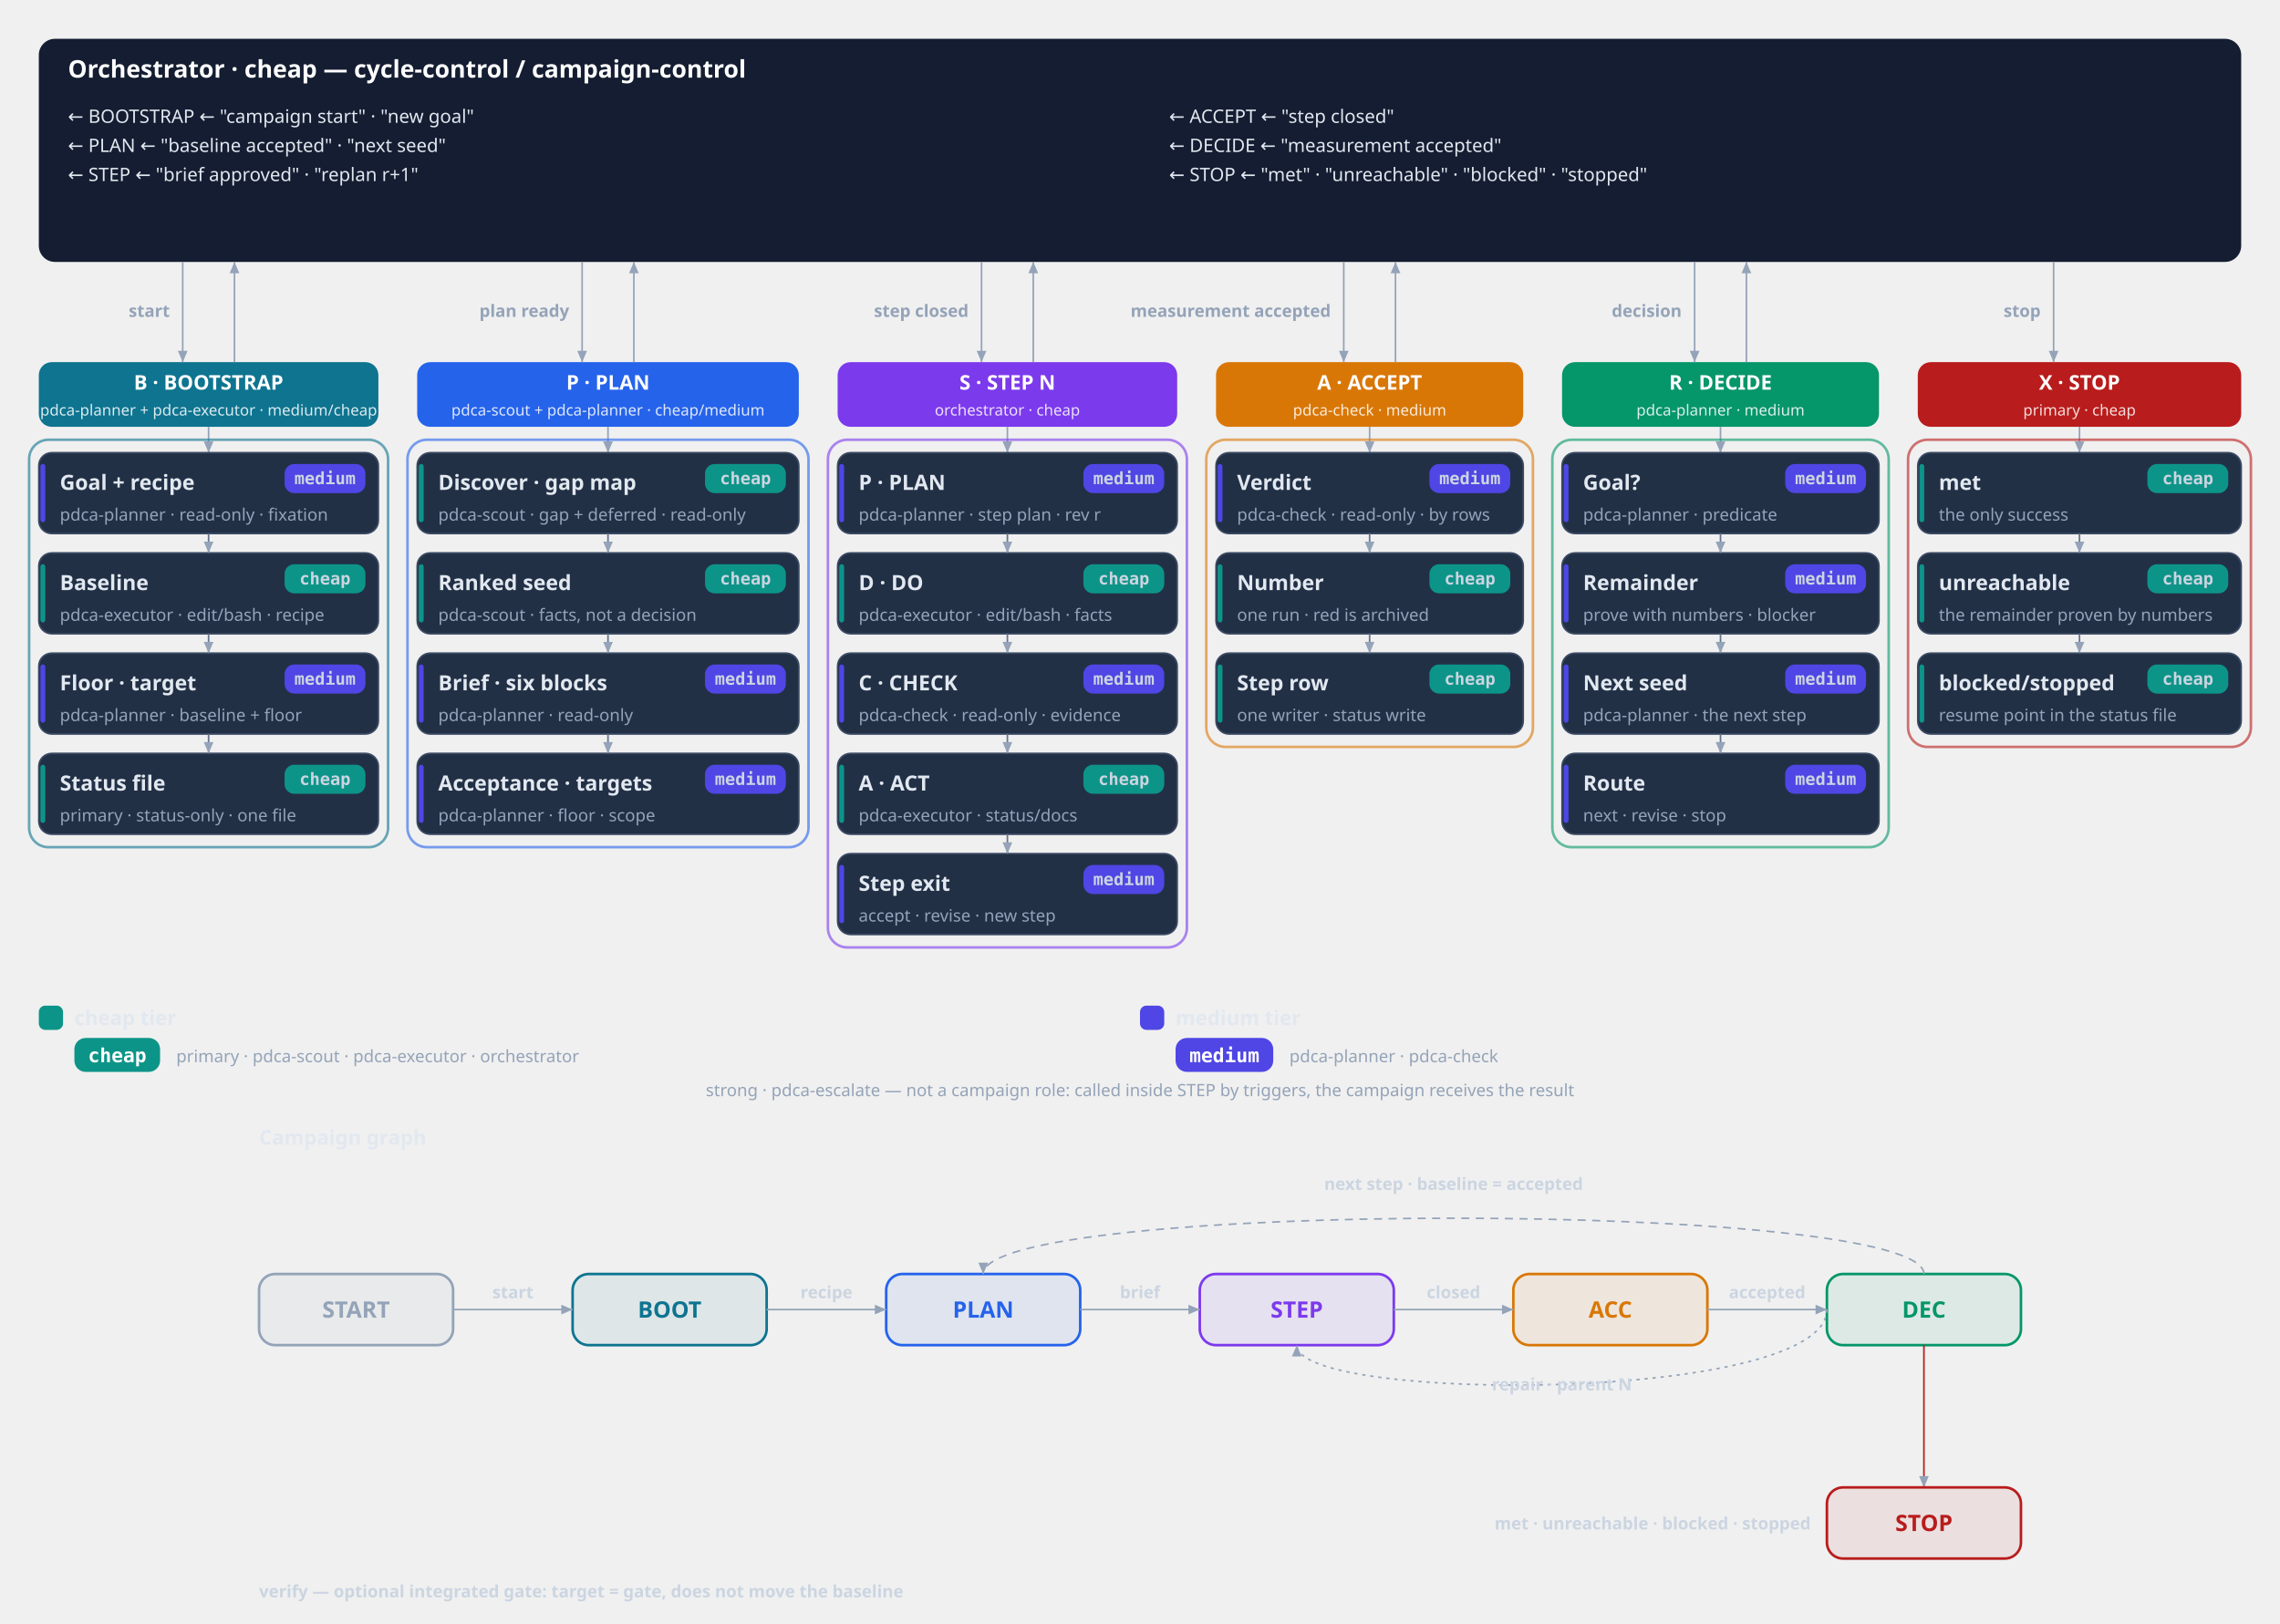
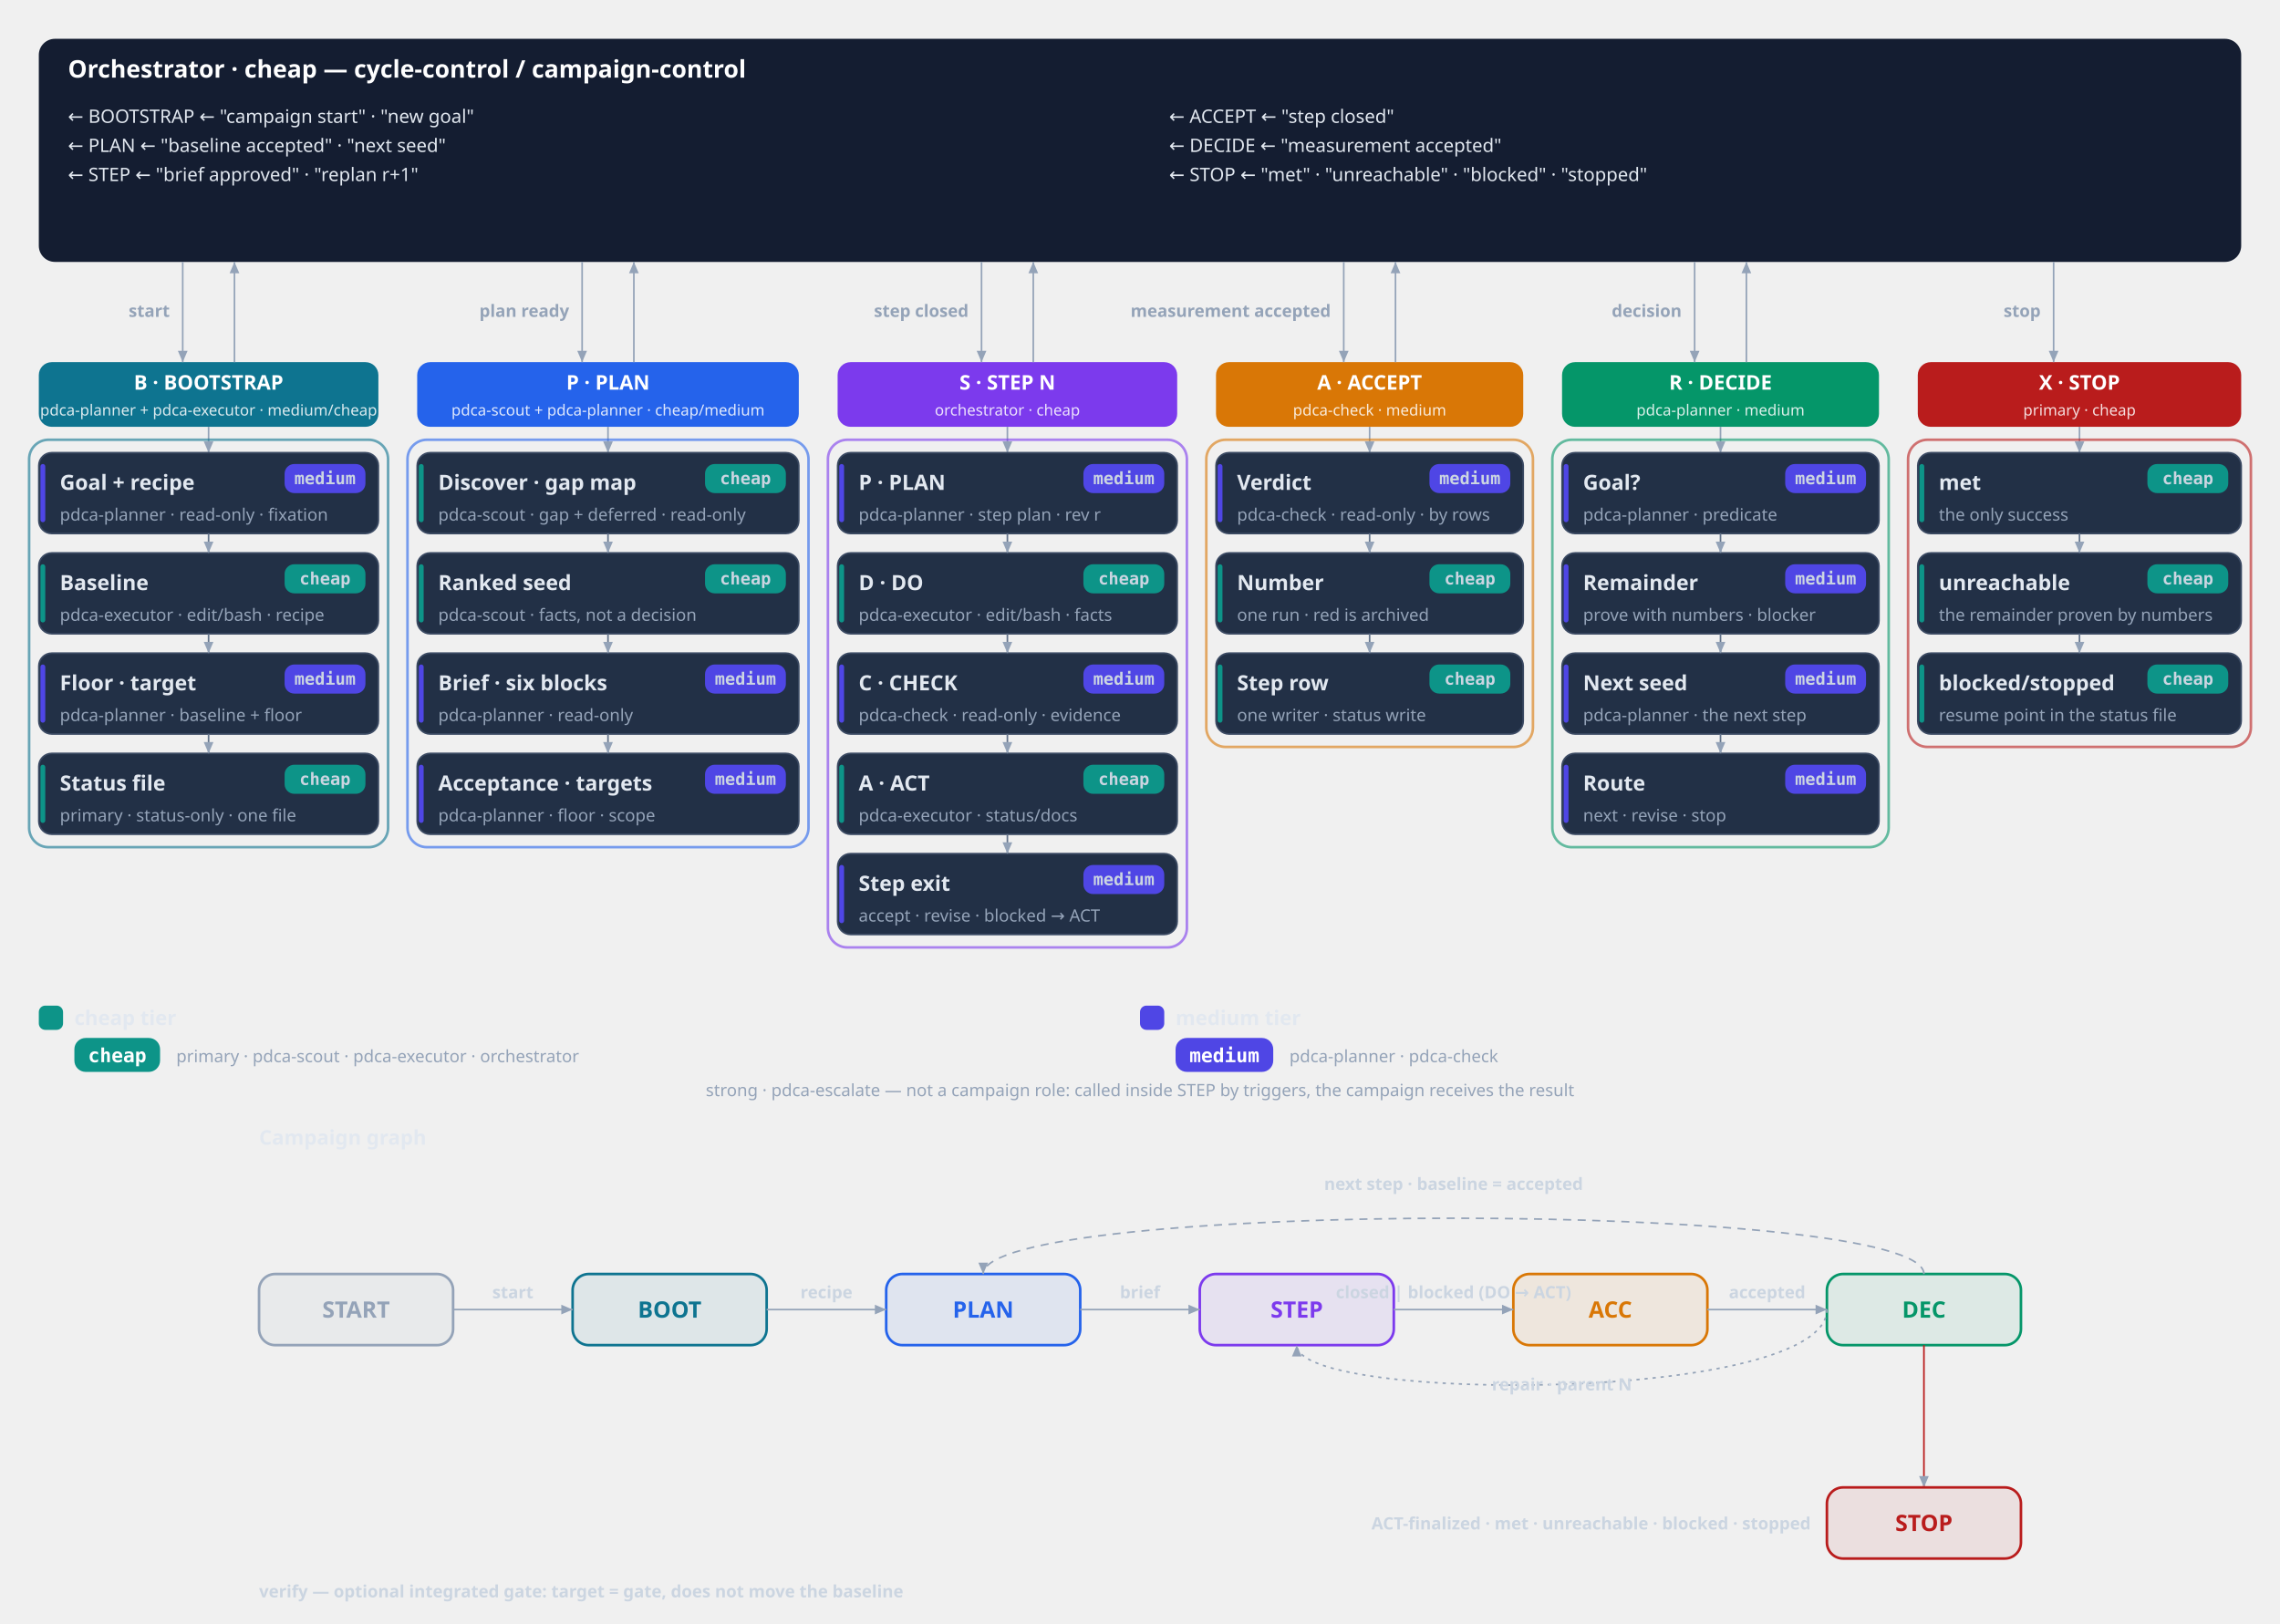
<svg xmlns="http://www.w3.org/2000/svg" viewBox="0 0 1410 1004" width="1410" font-family="Segoe UI, system-ui, sans-serif">
  <defs>
    <marker id="arrow" markerWidth="9" markerHeight="9" refX="7" refY="3" orient="auto">
      <path d="M0,0 L7,3 L0,6 Z" fill="#94a3b8" />
    </marker>
  </defs>
  <style>
.t{font-size:13px;font-weight:600;fill:#e2e8f0}
.s{font-size:10.5px;fill:#94a3b8}
.h{font-size:12.5px;font-weight:700;fill:#ffffff}
.ho{font-size:9.5px;fill:#ffffff;fill-opacity:0.85}
.g{font-size:10.5px;font-weight:600}
.band{fill:#141d31}
.bt{fill:#ffffff;font-size:15px;font-weight:700}
.ol{fill:#e2e8f0;font-size:11.5px}
.lt{font-size:12.5px;font-weight:700;fill:#e2e8f0}
.ls{font-size:10.5px;fill:#94a3b8}
.lm{font-family:ui-monospace,Consolas,Menlo,monospace;font-size:12px;font-weight:700}
.bm{font-family:ui-monospace,Consolas,Menlo,monospace;font-size:10.5px;font-weight:700}
.st{font-size:14px;font-weight:700}
</style>
  <rect x="24" y="24" width="1362" height="138" rx="10" class="band" />
  <text x="42" y="48" class="bt">Orchestrator · cheap — cycle-control / campaign-control</text>
  <text x="42" y="76" class="ol">← BOOTSTRAP ← "campaign start" · "new goal"</text>
  <text x="42" y="94" class="ol">← PLAN ← "baseline accepted" · "next seed"</text>
  <text x="42" y="112" class="ol">← STEP ← "brief approved" · "replan r+1"</text>
  <text x="723.0" y="76" class="ol">← ACCEPT ← "step closed"</text>
  <text x="723.0" y="94" class="ol">← DECIDE ← "measurement accepted"</text>
  <text x="723.0" y="112" class="ol">← STOP ← "met" · "unreachable" · "blocked" · "stopped"</text>
  <rect x="24" y="224" width="210" height="40" rx="8" fill="#0e7490" />
  <text x="129.0" y="241" class="h" text-anchor="middle">B · BOOTSTRAP</text>
  <text x="129.0" y="257" class="ho" text-anchor="middle">pdca-planner + pdca-executor · medium/cheap</text>
  <polyline points="129.0,264 129.0,280" fill="none" stroke="#94a3b8" marker-end="url(#arrow)" />
  <rect x="24" y="280" width="210" height="50" rx="8" fill="#223046" stroke="#3b4a63" stroke-width="1" />
  <rect x="25" y="287" width="3" height="36" rx="1.5" fill="#4f46e5" />
  <rect x="176" y="287" width="50" height="18" rx="6" fill="#4f46e5" />
  <text x="201.0" y="299.5" class="bm" fill="#cbd5e1" text-anchor="middle">medium</text>
  <text x="37" y="303" class="t">Goal + recipe</text>
  <text x="37" y="322" class="s">pdca-planner · read-only · fixation</text>
  <rect x="24" y="342" width="210" height="50" rx="8" fill="#223046" stroke="#3b4a63" stroke-width="1" />
  <rect x="25" y="349" width="3" height="36" rx="1.5" fill="#0d9488" />
  <rect x="176" y="349" width="50" height="18" rx="6" fill="#0d9488" />
  <text x="201.0" y="361.5" class="bm" fill="#cbd5e1" text-anchor="middle">cheap</text>
  <text x="37" y="365" class="t">Baseline</text>
  <text x="37" y="384" class="s">pdca-executor · edit/bash · recipe</text>
  <polyline points="129.0,330 129.0,342" fill="none" stroke="#64748b" marker-end="url(#arrow)" />
  <rect x="24" y="404" width="210" height="50" rx="8" fill="#223046" stroke="#3b4a63" stroke-width="1" />
  <rect x="25" y="411" width="3" height="36" rx="1.5" fill="#4f46e5" />
  <rect x="176" y="411" width="50" height="18" rx="6" fill="#4f46e5" />
  <text x="201.0" y="423.5" class="bm" fill="#cbd5e1" text-anchor="middle">medium</text>
  <text x="37" y="427" class="t">Floor · target</text>
  <text x="37" y="446" class="s">pdca-planner · baseline + floor</text>
  <polyline points="129.0,392 129.0,404" fill="none" stroke="#64748b" marker-end="url(#arrow)" />
  <rect x="24" y="466" width="210" height="50" rx="8" fill="#223046" stroke="#3b4a63" stroke-width="1" />
  <rect x="25" y="473" width="3" height="36" rx="1.5" fill="#0d9488" />
  <rect x="176" y="473" width="50" height="18" rx="6" fill="#0d9488" />
  <text x="201.0" y="485.5" class="bm" fill="#cbd5e1" text-anchor="middle">cheap</text>
  <text x="37" y="489" class="t">Status file</text>
  <text x="37" y="508" class="s">primary · status-only · one file</text>
  <polyline points="129.0,454 129.0,466" fill="none" stroke="#64748b" marker-end="url(#arrow)" />
  <rect x="18" y="272" width="222" height="252" rx="12" fill="none" stroke="#0e7490" stroke-opacity="0.6" stroke-width="1.6" />
  <rect x="258" y="224" width="236" height="40" rx="8" fill="#2563eb" />
  <text x="376.0" y="241" class="h" text-anchor="middle">P · PLAN</text>
  <text x="376.0" y="257" class="ho" text-anchor="middle">pdca-scout + pdca-planner · cheap/medium</text>
  <polyline points="376.0,264 376.0,280" fill="none" stroke="#94a3b8" marker-end="url(#arrow)" />
  <rect x="258" y="280" width="236" height="50" rx="8" fill="#223046" stroke="#3b4a63" stroke-width="1" />
  <rect x="259" y="287" width="3" height="36" rx="1.5" fill="#0d9488" />
  <rect x="436" y="287" width="50" height="18" rx="6" fill="#0d9488" />
  <text x="461.0" y="299.5" class="bm" fill="#cbd5e1" text-anchor="middle">cheap</text>
  <text x="271" y="303" class="t">Discover · gap map</text>
  <text x="271" y="322" class="s">pdca-scout · gap + deferred · read-only</text>
  <rect x="258" y="342" width="236" height="50" rx="8" fill="#223046" stroke="#3b4a63" stroke-width="1" />
  <rect x="259" y="349" width="3" height="36" rx="1.5" fill="#0d9488" />
  <rect x="436" y="349" width="50" height="18" rx="6" fill="#0d9488" />
  <text x="461.0" y="361.5" class="bm" fill="#cbd5e1" text-anchor="middle">cheap</text>
  <text x="271" y="365" class="t">Ranked seed</text>
  <text x="271" y="384" class="s">pdca-scout · facts, not a decision</text>
  <polyline points="376.0,330 376.0,342" fill="none" stroke="#64748b" marker-end="url(#arrow)" />
  <rect x="258" y="404" width="236" height="50" rx="8" fill="#223046" stroke="#3b4a63" stroke-width="1" />
  <rect x="259" y="411" width="3" height="36" rx="1.5" fill="#4f46e5" />
  <rect x="436" y="411" width="50" height="18" rx="6" fill="#4f46e5" />
  <text x="461.0" y="423.5" class="bm" fill="#cbd5e1" text-anchor="middle">medium</text>
  <text x="271" y="427" class="t">Brief · six blocks</text>
  <text x="271" y="446" class="s">pdca-planner · read-only</text>
  <polyline points="376.0,392 376.0,404" fill="none" stroke="#64748b" marker-end="url(#arrow)" />
  <rect x="258" y="466" width="236" height="50" rx="8" fill="#223046" stroke="#3b4a63" stroke-width="1" />
  <rect x="259" y="473" width="3" height="36" rx="1.5" fill="#4f46e5" />
  <rect x="436" y="473" width="50" height="18" rx="6" fill="#4f46e5" />
  <text x="461.0" y="485.5" class="bm" fill="#cbd5e1" text-anchor="middle">medium</text>
  <text x="271" y="489" class="t">Acceptance · targets</text>
  <text x="271" y="508" class="s">pdca-planner · floor · scope</text>
  <polyline points="376.0,454 376.0,466" fill="none" stroke="#64748b" marker-end="url(#arrow)" />
  <rect x="252" y="272" width="248" height="252" rx="12" fill="none" stroke="#2563eb" stroke-opacity="0.6" stroke-width="1.6" />
  <rect x="518" y="224" width="210" height="40" rx="8" fill="#7c3aed" />
  <text x="623.0" y="241" class="h" text-anchor="middle">S · STEP N</text>
  <text x="623.0" y="257" class="ho" text-anchor="middle">orchestrator · cheap</text>
  <polyline points="623.0,264 623.0,280" fill="none" stroke="#94a3b8" marker-end="url(#arrow)" />
  <rect x="518" y="280" width="210" height="50" rx="8" fill="#223046" stroke="#3b4a63" stroke-width="1" />
  <rect x="519" y="287" width="3" height="36" rx="1.5" fill="#4f46e5" />
  <rect x="670" y="287" width="50" height="18" rx="6" fill="#4f46e5" />
  <text x="695.0" y="299.5" class="bm" fill="#cbd5e1" text-anchor="middle">medium</text>
  <text x="531" y="303" class="t">P · PLAN</text>
  <text x="531" y="322" class="s">pdca-planner · step plan · rev r</text>
  <rect x="518" y="342" width="210" height="50" rx="8" fill="#223046" stroke="#3b4a63" stroke-width="1" />
  <rect x="519" y="349" width="3" height="36" rx="1.5" fill="#0d9488" />
  <rect x="670" y="349" width="50" height="18" rx="6" fill="#0d9488" />
  <text x="695.0" y="361.5" class="bm" fill="#cbd5e1" text-anchor="middle">cheap</text>
  <text x="531" y="365" class="t">D · DO</text>
  <text x="531" y="384" class="s">pdca-executor · edit/bash · facts</text>
  <polyline points="623.0,330 623.0,342" fill="none" stroke="#64748b" marker-end="url(#arrow)" />
  <rect x="518" y="404" width="210" height="50" rx="8" fill="#223046" stroke="#3b4a63" stroke-width="1" />
  <rect x="519" y="411" width="3" height="36" rx="1.5" fill="#4f46e5" />
  <rect x="670" y="411" width="50" height="18" rx="6" fill="#4f46e5" />
  <text x="695.0" y="423.5" class="bm" fill="#cbd5e1" text-anchor="middle">medium</text>
  <text x="531" y="427" class="t">C · CHECK</text>
  <text x="531" y="446" class="s">pdca-check · read-only · evidence</text>
  <polyline points="623.0,392 623.0,404" fill="none" stroke="#64748b" marker-end="url(#arrow)" />
  <rect x="518" y="466" width="210" height="50" rx="8" fill="#223046" stroke="#3b4a63" stroke-width="1" />
  <rect x="519" y="473" width="3" height="36" rx="1.5" fill="#0d9488" />
  <rect x="670" y="473" width="50" height="18" rx="6" fill="#0d9488" />
  <text x="695.0" y="485.5" class="bm" fill="#cbd5e1" text-anchor="middle">cheap</text>
  <text x="531" y="489" class="t">A · ACT</text>
  <text x="531" y="508" class="s">pdca-executor · status/docs</text>
  <polyline points="623.0,454 623.0,466" fill="none" stroke="#64748b" marker-end="url(#arrow)" />
  <rect x="518" y="528" width="210" height="50" rx="8" fill="#223046" stroke="#3b4a63" stroke-width="1" />
  <rect x="519" y="535" width="3" height="36" rx="1.5" fill="#4f46e5" />
  <rect x="670" y="535" width="50" height="18" rx="6" fill="#4f46e5" />
  <text x="695.0" y="547.5" class="bm" fill="#cbd5e1" text-anchor="middle">medium</text>
  <text x="531" y="551" class="t">Step exit</text>
-   <text x="531" y="570" class="s">accept · revise · new step</text>
+   <text x="531" y="570" class="s">accept · revise · blocked → ACT</text>
  <polyline points="623.0,516 623.0,528" fill="none" stroke="#64748b" marker-end="url(#arrow)" />
  <rect x="512" y="272" width="222" height="314" rx="12" fill="none" stroke="#7c3aed" stroke-opacity="0.6" stroke-width="1.6" />
  <rect x="752" y="224" width="190" height="40" rx="8" fill="#d97706" />
  <text x="847.0" y="241" class="h" text-anchor="middle">A · ACCEPT</text>
  <text x="847.0" y="257" class="ho" text-anchor="middle">pdca-check · medium</text>
  <polyline points="847.0,264 847.0,280" fill="none" stroke="#94a3b8" marker-end="url(#arrow)" />
  <rect x="752" y="280" width="190" height="50" rx="8" fill="#223046" stroke="#3b4a63" stroke-width="1" />
  <rect x="753" y="287" width="3" height="36" rx="1.5" fill="#4f46e5" />
  <rect x="884" y="287" width="50" height="18" rx="6" fill="#4f46e5" />
  <text x="909.0" y="299.5" class="bm" fill="#cbd5e1" text-anchor="middle">medium</text>
  <text x="765" y="303" class="t">Verdict</text>
  <text x="765" y="322" class="s">pdca-check · read-only · by rows</text>
  <rect x="752" y="342" width="190" height="50" rx="8" fill="#223046" stroke="#3b4a63" stroke-width="1" />
  <rect x="753" y="349" width="3" height="36" rx="1.5" fill="#0d9488" />
  <rect x="884" y="349" width="50" height="18" rx="6" fill="#0d9488" />
  <text x="909.0" y="361.5" class="bm" fill="#cbd5e1" text-anchor="middle">cheap</text>
  <text x="765" y="365" class="t">Number</text>
  <text x="765" y="384" class="s">one run · red is archived</text>
  <polyline points="847.0,330 847.0,342" fill="none" stroke="#64748b" marker-end="url(#arrow)" />
  <rect x="752" y="404" width="190" height="50" rx="8" fill="#223046" stroke="#3b4a63" stroke-width="1" />
  <rect x="753" y="411" width="3" height="36" rx="1.5" fill="#0d9488" />
  <rect x="884" y="411" width="50" height="18" rx="6" fill="#0d9488" />
  <text x="909.0" y="423.5" class="bm" fill="#cbd5e1" text-anchor="middle">cheap</text>
  <text x="765" y="427" class="t">Step row</text>
  <text x="765" y="446" class="s">one writer · status write</text>
  <polyline points="847.0,392 847.0,404" fill="none" stroke="#64748b" marker-end="url(#arrow)" />
  <rect x="746" y="272" width="202" height="190" rx="12" fill="none" stroke="#d97706" stroke-opacity="0.6" stroke-width="1.6" />
  <rect x="966" y="224" width="196" height="40" rx="8" fill="#059669" />
  <text x="1064.0" y="241" class="h" text-anchor="middle">R · DECIDE</text>
  <text x="1064.0" y="257" class="ho" text-anchor="middle">pdca-planner · medium</text>
  <polyline points="1064.0,264 1064.0,280" fill="none" stroke="#94a3b8" marker-end="url(#arrow)" />
  <rect x="966" y="280" width="196" height="50" rx="8" fill="#223046" stroke="#3b4a63" stroke-width="1" />
  <rect x="967" y="287" width="3" height="36" rx="1.5" fill="#4f46e5" />
  <rect x="1104" y="287" width="50" height="18" rx="6" fill="#4f46e5" />
  <text x="1129.0" y="299.5" class="bm" fill="#cbd5e1" text-anchor="middle">medium</text>
  <text x="979" y="303" class="t">Goal?</text>
  <text x="979" y="322" class="s">pdca-planner · predicate</text>
  <rect x="966" y="342" width="196" height="50" rx="8" fill="#223046" stroke="#3b4a63" stroke-width="1" />
  <rect x="967" y="349" width="3" height="36" rx="1.5" fill="#4f46e5" />
  <rect x="1104" y="349" width="50" height="18" rx="6" fill="#4f46e5" />
  <text x="1129.0" y="361.5" class="bm" fill="#cbd5e1" text-anchor="middle">medium</text>
  <text x="979" y="365" class="t">Remainder</text>
  <text x="979" y="384" class="s">prove with numbers · blocker</text>
  <polyline points="1064.0,330 1064.0,342" fill="none" stroke="#64748b" marker-end="url(#arrow)" />
  <rect x="966" y="404" width="196" height="50" rx="8" fill="#223046" stroke="#3b4a63" stroke-width="1" />
  <rect x="967" y="411" width="3" height="36" rx="1.5" fill="#4f46e5" />
  <rect x="1104" y="411" width="50" height="18" rx="6" fill="#4f46e5" />
  <text x="1129.0" y="423.5" class="bm" fill="#cbd5e1" text-anchor="middle">medium</text>
  <text x="979" y="427" class="t">Next seed</text>
  <text x="979" y="446" class="s">pdca-planner · the next step</text>
  <polyline points="1064.0,392 1064.0,404" fill="none" stroke="#64748b" marker-end="url(#arrow)" />
  <rect x="966" y="466" width="196" height="50" rx="8" fill="#223046" stroke="#3b4a63" stroke-width="1" />
  <rect x="967" y="473" width="3" height="36" rx="1.5" fill="#4f46e5" />
  <rect x="1104" y="473" width="50" height="18" rx="6" fill="#4f46e5" />
  <text x="1129.0" y="485.5" class="bm" fill="#cbd5e1" text-anchor="middle">medium</text>
  <text x="979" y="489" class="t">Route</text>
  <text x="979" y="508" class="s">next · revise · stop</text>
  <polyline points="1064.0,454 1064.0,466" fill="none" stroke="#64748b" marker-end="url(#arrow)" />
  <rect x="960" y="272" width="208" height="252" rx="12" fill="none" stroke="#059669" stroke-opacity="0.6" stroke-width="1.6" />
  <rect x="1186" y="224" width="200" height="40" rx="8" fill="#b91c1c" />
  <text x="1286.0" y="241" class="h" text-anchor="middle">X · STOP</text>
  <text x="1286.0" y="257" class="ho" text-anchor="middle">primary · cheap</text>
  <polyline points="1286.0,264 1286.0,280" fill="none" stroke="#94a3b8" marker-end="url(#arrow)" />
  <rect x="1186" y="280" width="200" height="50" rx="8" fill="#223046" stroke="#3b4a63" stroke-width="1" />
  <rect x="1187" y="287" width="3" height="36" rx="1.5" fill="#0d9488" />
  <rect x="1328" y="287" width="50" height="18" rx="6" fill="#0d9488" />
  <text x="1353.0" y="299.5" class="bm" fill="#cbd5e1" text-anchor="middle">cheap</text>
  <text x="1199" y="303" class="t">met</text>
  <text x="1199" y="322" class="s">the only success</text>
  <rect x="1186" y="342" width="200" height="50" rx="8" fill="#223046" stroke="#3b4a63" stroke-width="1" />
  <rect x="1187" y="349" width="3" height="36" rx="1.5" fill="#0d9488" />
  <rect x="1328" y="349" width="50" height="18" rx="6" fill="#0d9488" />
  <text x="1353.0" y="361.5" class="bm" fill="#cbd5e1" text-anchor="middle">cheap</text>
  <text x="1199" y="365" class="t">unreachable</text>
  <text x="1199" y="384" class="s">the remainder proven by numbers</text>
  <polyline points="1286.0,330 1286.0,342" fill="none" stroke="#64748b" marker-end="url(#arrow)" />
  <rect x="1186" y="404" width="200" height="50" rx="8" fill="#223046" stroke="#3b4a63" stroke-width="1" />
  <rect x="1187" y="411" width="3" height="36" rx="1.5" fill="#0d9488" />
  <rect x="1328" y="411" width="50" height="18" rx="6" fill="#0d9488" />
  <text x="1353.0" y="423.5" class="bm" fill="#cbd5e1" text-anchor="middle">cheap</text>
  <text x="1199" y="427" class="t">blocked/stopped</text>
  <text x="1199" y="446" class="s">resume point in the status file</text>
  <polyline points="1286.0,392 1286.0,404" fill="none" stroke="#64748b" marker-end="url(#arrow)" />
  <rect x="1180" y="272" width="212" height="190" rx="12" fill="none" stroke="#b91c1c" stroke-opacity="0.6" stroke-width="1.6" />
  <polyline points="113.0,162 113.0,224" fill="none" stroke="#94a3b8" data-edge-id="dispatch_b" marker-end="url(#arrow)" />
  <text x="105.0" y="196.0" class="g" fill="#94a3b8" text-anchor="end">start</text>
  <polyline points="145.0,224 145.0,162" fill="none" stroke="#94a3b8" data-edge-id="return_b" marker-end="url(#arrow)" />
  <polyline points="360.0,162 360.0,224" fill="none" stroke="#94a3b8" data-edge-id="dispatch_p" marker-end="url(#arrow)" />
  <text x="352.0" y="196.0" class="g" fill="#94a3b8" text-anchor="end">plan ready</text>
  <polyline points="392.0,224 392.0,162" fill="none" stroke="#94a3b8" data-edge-id="return_p" marker-end="url(#arrow)" />
  <polyline points="607.0,162 607.0,224" fill="none" stroke="#94a3b8" data-edge-id="dispatch_s" marker-end="url(#arrow)" />
  <text x="599.0" y="196.0" class="g" fill="#94a3b8" text-anchor="end">step closed</text>
  <polyline points="639.0,224 639.0,162" fill="none" stroke="#94a3b8" data-edge-id="return_s" marker-end="url(#arrow)" />
  <polyline points="831.0,162 831.0,224" fill="none" stroke="#94a3b8" data-edge-id="dispatch_a" marker-end="url(#arrow)" />
  <text x="823.0" y="196.0" class="g" fill="#94a3b8" text-anchor="end">measurement accepted</text>
  <polyline points="863.0,224 863.0,162" fill="none" stroke="#94a3b8" data-edge-id="return_a" marker-end="url(#arrow)" />
  <polyline points="1048.0,162 1048.0,224" fill="none" stroke="#94a3b8" data-edge-id="dispatch_r" marker-end="url(#arrow)" />
  <text x="1040.0" y="196.0" class="g" fill="#94a3b8" text-anchor="end">decision</text>
  <polyline points="1080.0,224 1080.0,162" fill="none" stroke="#94a3b8" data-edge-id="return_r" marker-end="url(#arrow)" />
  <polyline points="1270.0,162 1270.0,224" fill="none" stroke="#94a3b8" data-edge-id="dispatch_x" marker-end="url(#arrow)" />
  <text x="1262.0" y="196.0" class="g" fill="#94a3b8" text-anchor="end">stop</text>
  <rect x="24.0" y="622" width="15" height="15" rx="4" fill="#0d9488" />
  <text x="46.0" y="634" class="lt">cheap tier</text>
  <rect x="46.0" y="642" width="53.0" height="21" rx="7" fill="#0d9488" />
  <text x="72.5" y="657" class="lm" fill="#ffffff" text-anchor="middle">cheap</text>
  <text x="109.0" y="657" class="ls">primary · pdca-scout · pdca-executor · orchestrator</text>
  <rect x="705.0" y="622" width="15" height="15" rx="4" fill="#4f46e5" />
  <text x="727.0" y="634" class="lt">medium tier</text>
  <rect x="727.0" y="642" width="60.4" height="21" rx="7" fill="#4f46e5" />
  <text x="757.2" y="657" class="lm" fill="#ffffff" text-anchor="middle">medium</text>
  <text x="797.4" y="657" class="ls">pdca-planner · pdca-check</text>
  <text x="705.0" y="678" class="ls" text-anchor="middle">strong · pdca-escalate — not a campaign role: called inside STEP by triggers, the campaign receives the result</text>
  <text x="160.2" y="708" class="lt">Campaign graph</text>
  <rect x="160.2" y="788" width="120" height="44" rx="10" fill="#94a3b8" fill-opacity="0.08" stroke="#94a3b8" stroke-width="1.6" data-node-id="START" />
  <text x="220.2" y="815.0" class="st" fill="#94a3b8" text-anchor="middle">START</text>
  <rect x="354.12" y="788" width="120" height="44" rx="10" fill="#0e7490" fill-opacity="0.08" stroke="#0e7490" stroke-width="1.6" data-node-id="BOOT" />
  <text x="414.12" y="815.0" class="st" fill="#0e7490" text-anchor="middle">BOOT</text>
  <rect x="548.04" y="788" width="120" height="44" rx="10" fill="#2563eb" fill-opacity="0.08" stroke="#2563eb" stroke-width="1.6" data-node-id="PLAN" />
  <text x="608.04" y="815.0" class="st" fill="#2563eb" text-anchor="middle">PLAN</text>
  <rect x="741.96" y="788" width="120" height="44" rx="10" fill="#7c3aed" fill-opacity="0.08" stroke="#7c3aed" stroke-width="1.6" data-node-id="STEP" />
  <text x="801.96" y="815.0" class="st" fill="#7c3aed" text-anchor="middle">STEP</text>
  <rect x="935.88" y="788" width="120" height="44" rx="10" fill="#d97706" fill-opacity="0.08" stroke="#d97706" stroke-width="1.6" data-node-id="ACC" />
  <text x="995.88" y="815.0" class="st" fill="#d97706" text-anchor="middle">ACC</text>
  <rect x="1129.8" y="788" width="120" height="44" rx="10" fill="#059669" fill-opacity="0.08" stroke="#059669" stroke-width="1.6" data-node-id="DEC" />
  <text x="1189.8" y="815.0" class="st" fill="#059669" text-anchor="middle">DEC</text>
  <polyline points="280.2,810.0 354.12,810.0" fill="none" stroke="#94a3b8" data-edge-id="start_boot" marker-end="url(#arrow)" />
  <text x="317.16" y="803.0" class="g" fill="#cbd5e1" text-anchor="middle">start</text>
  <polyline points="474.12,810.0 548.04,810.0" fill="none" stroke="#94a3b8" data-edge-id="boot_plan" marker-end="url(#arrow)" />
  <text x="511.08" y="803.0" class="g" fill="#cbd5e1" text-anchor="middle">recipe</text>
  <polyline points="668.04,810.0 741.96,810.0" fill="none" stroke="#94a3b8" data-edge-id="plan_step" marker-end="url(#arrow)" />
  <text x="705.0" y="803.0" class="g" fill="#cbd5e1" text-anchor="middle">brief</text>
  <polyline points="861.96,810.0 935.88,810.0" fill="none" stroke="#94a3b8" data-edge-id="step_acc" marker-end="url(#arrow)" />
-   <text x="898.92" y="803.0" class="g" fill="#cbd5e1" text-anchor="middle">closed</text>
+   <text x="898.92" y="803.0" class="g" fill="#cbd5e1" text-anchor="middle">closed | blocked (DO → ACT)</text>
  <polyline points="1055.88,810.0 1129.8,810.0" fill="none" stroke="#94a3b8" data-edge-id="acc_dec" marker-end="url(#arrow)" />
  <text x="1092.84" y="803.0" class="g" fill="#cbd5e1" text-anchor="middle">accepted</text>
  <path d="M1189.8,788 C1189.8,742 608.04,742 608.04,788" fill="none" stroke="#94a3b8" stroke-dasharray="5 4" marker-end="url(#arrow)" data-edge-id="decide_plan" />
  <text x="898.92" y="736" class="g" fill="#cbd5e1" text-anchor="middle">next step · baseline = accepted</text>
  <path d="M1129.8,810.0 C1129.8,868 801.96,868 801.96,832" fill="none" stroke="#94a3b8" stroke-dasharray="2 3" marker-end="url(#arrow)" data-edge-id="decide_step" />
  <text x="965.88" y="860" class="g" fill="#cbd5e1" text-anchor="middle">repair · parent N</text>
  <polyline points="1189.8,832 1189.8,920" fill="none" stroke="#b91c1c" data-edge-id="decide_stop" marker-end="url(#arrow)" />
  <rect x="1129.8" y="920" width="120" height="44" rx="10" fill="#b91c1c" fill-opacity="0.08" stroke="#b91c1c" stroke-width="1.6" data-node-id="STOP" />
  <text x="1189.8" y="947.0" class="st" fill="#b91c1c" text-anchor="middle">STOP</text>
-   <text x="1119.8" y="946.0" class="g" fill="#cbd5e1" text-anchor="end">met · unreachable · blocked · stopped</text>
+   <text x="1119.8" y="946.0" class="g" fill="#cbd5e1" text-anchor="end">ACT-finalized · met · unreachable · blocked · stopped</text>
  <text x="160.2" y="988" class="g" fill="#cbd5e1" text-anchor="start">verify — optional integrated gate: target = gate, does not move the baseline</text>
</svg>
